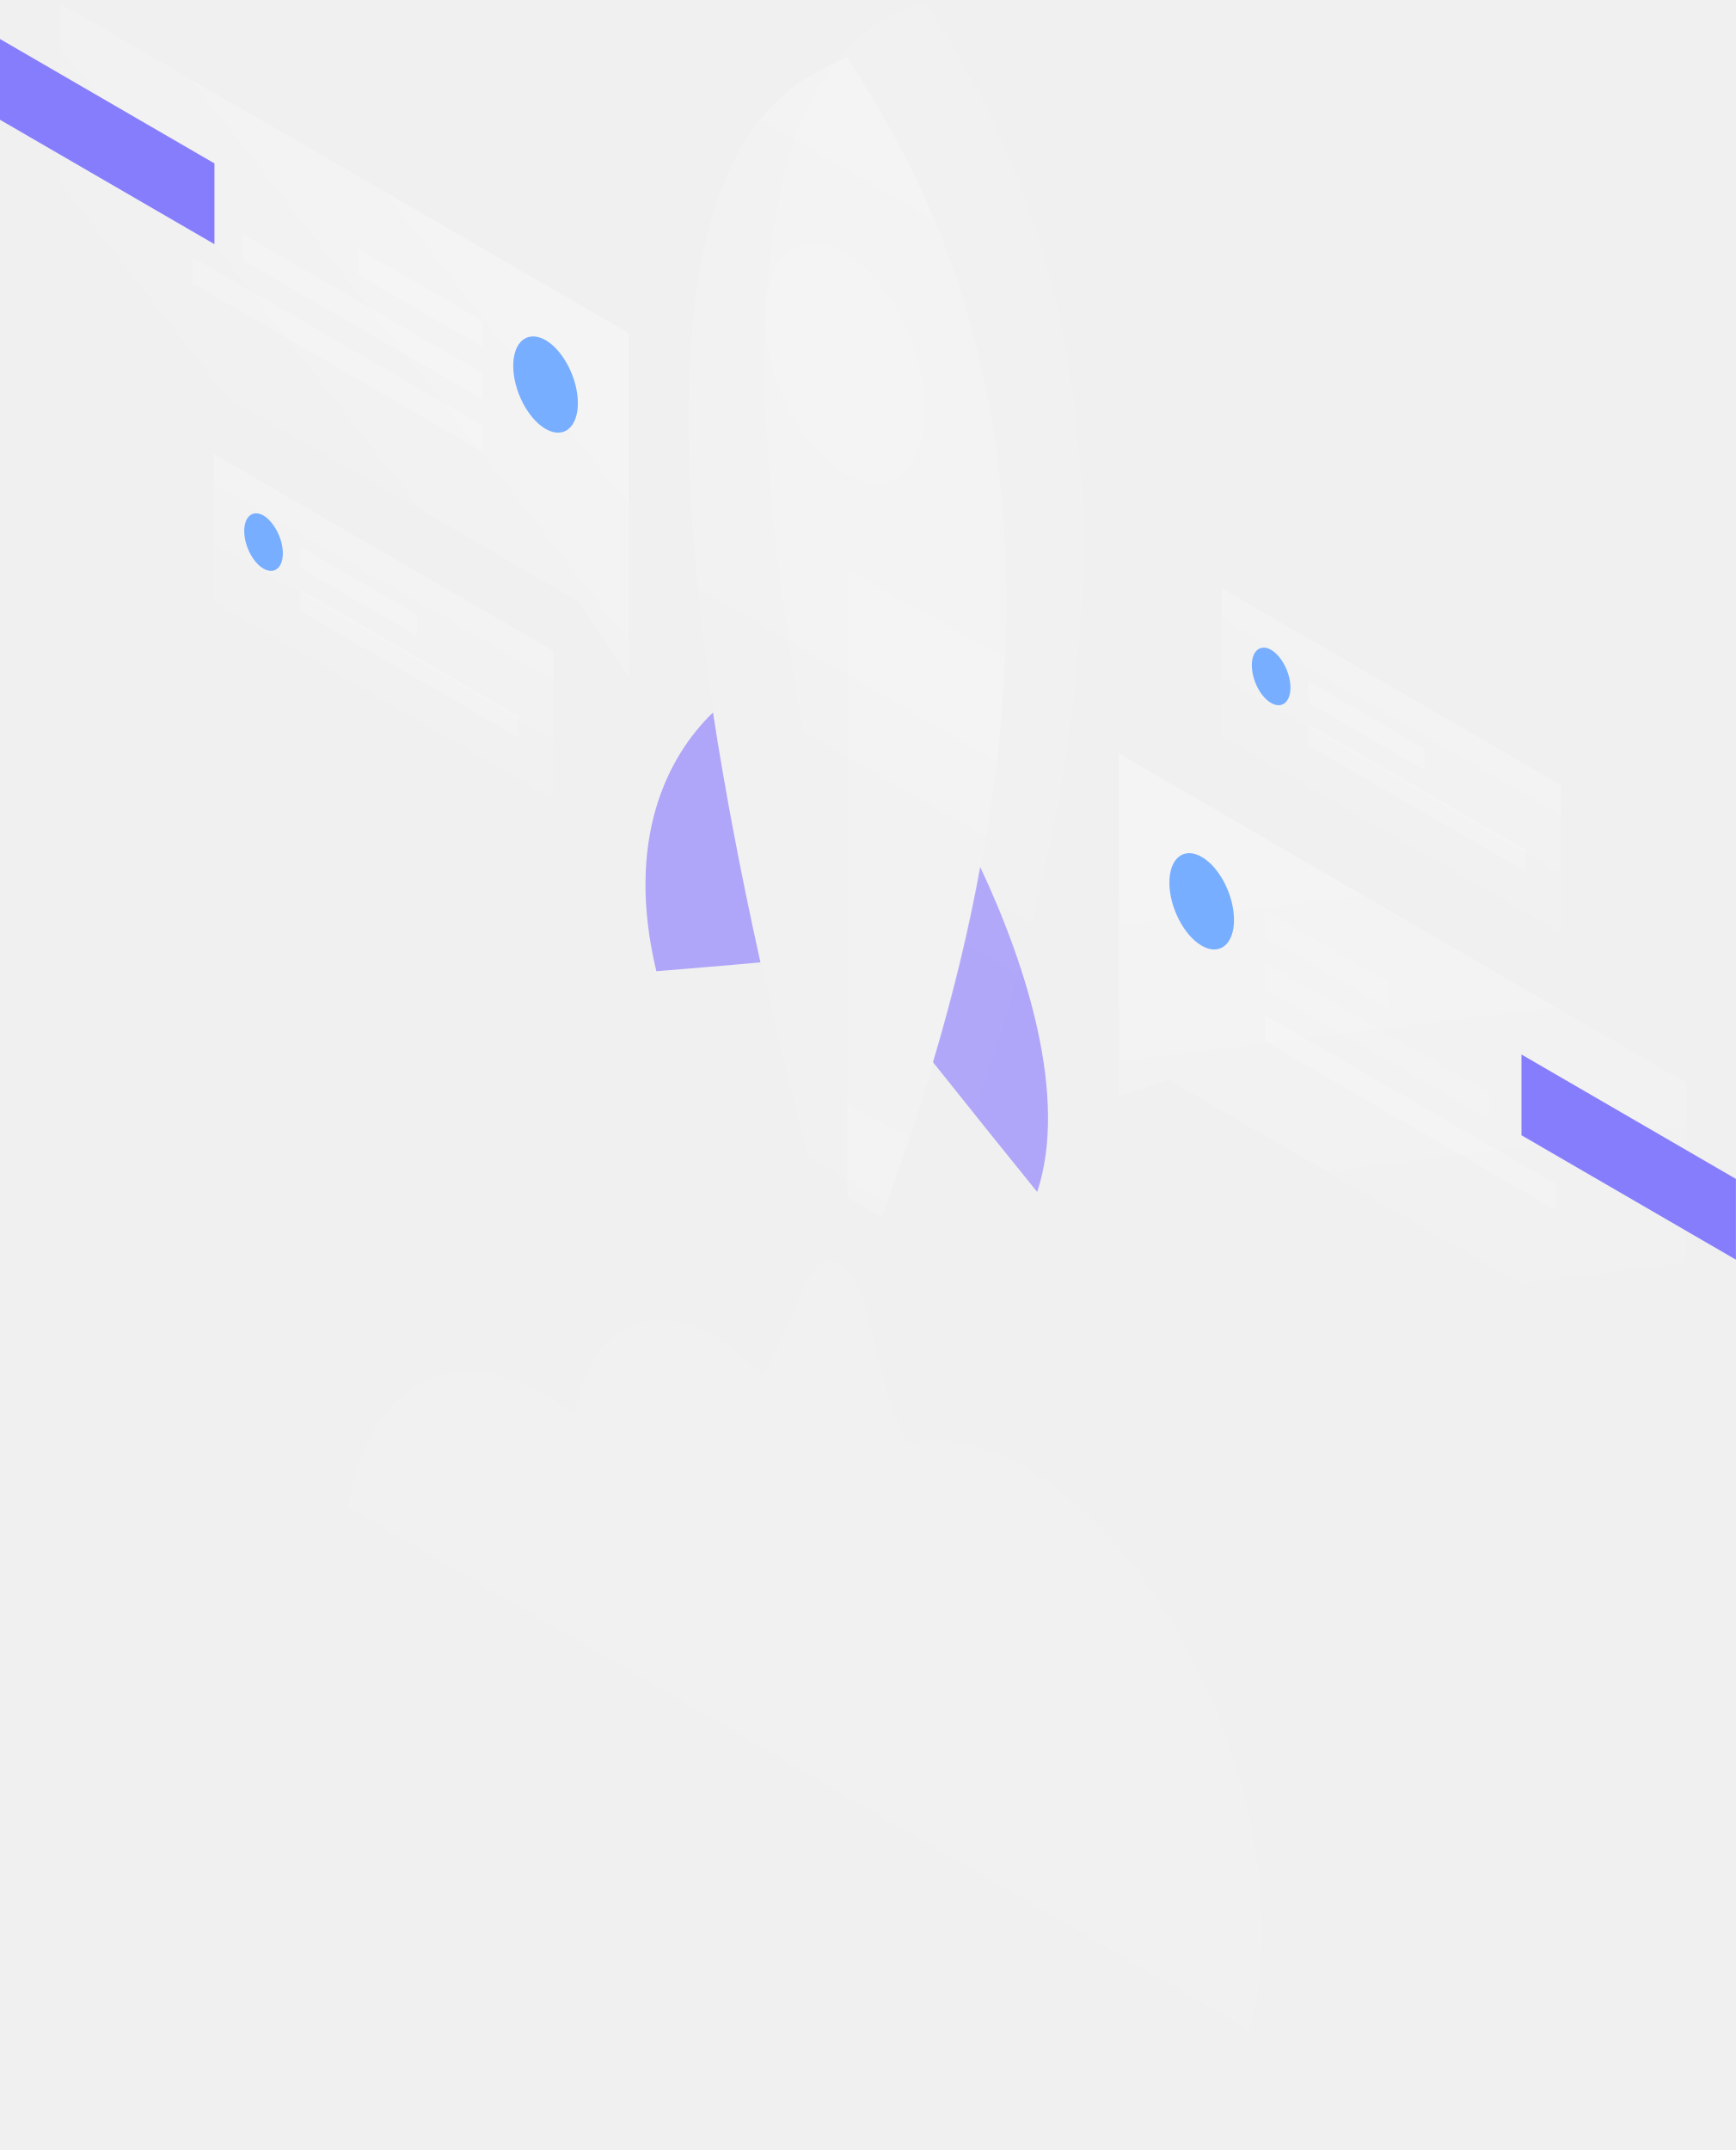
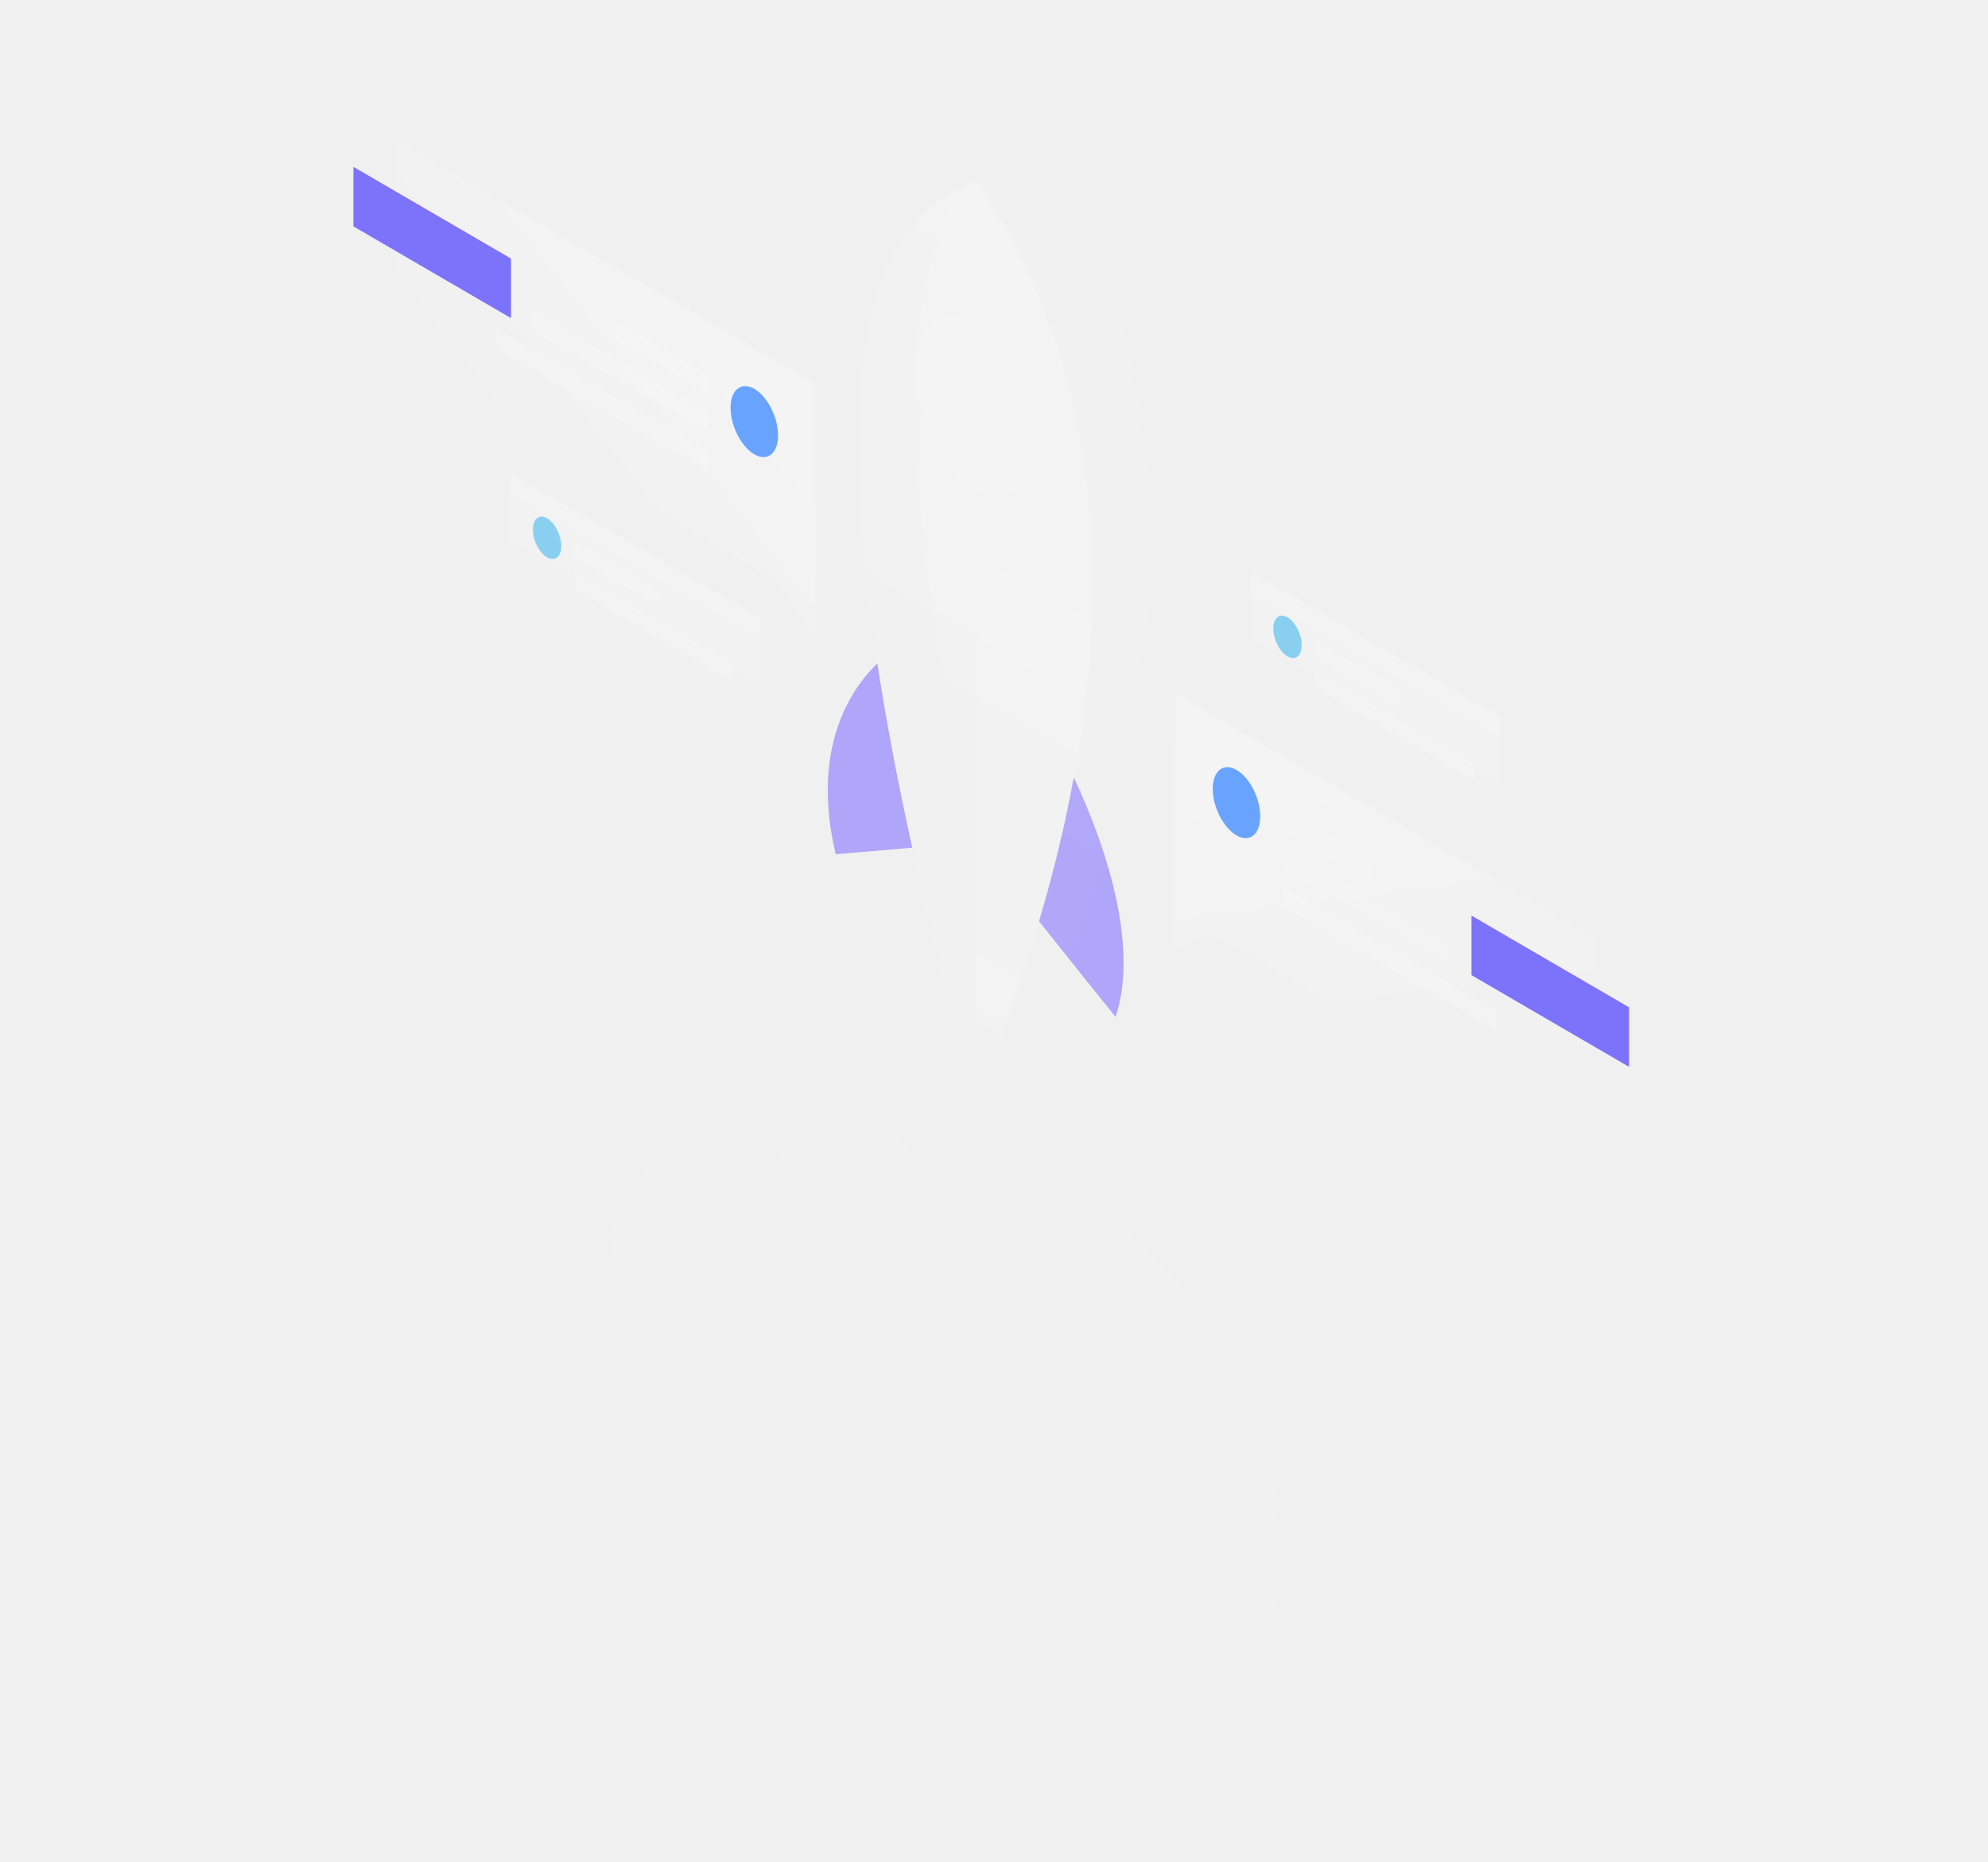
- <svg xmlns="http://www.w3.org/2000/svg" width="235" height="291" viewBox="0 0 235 291" fill="none">
-   <path d="M126.292 143.752C131.177 149.888 136.603 156.623 140.409 161.332C144.642 148.547 138.989 130.681 132.683 117.325C131.177 125.63 129.075 134.42 126.292 143.752Z" fill="#AFA5F9" />
-   <path d="M96.523 96.434C90.245 102.484 84.621 113.786 88.853 131.452C92.659 131.138 98.056 130.71 102.942 130.253C100.158 117.696 98.056 106.48 96.523 96.434Z" fill="#AFA5F9" />
-   <path opacity="0.2" d="M110.043 159.363C74.934 23.916 103.823 12.415 114.73 7.791C125.638 25.086 154.498 70.064 119.36 164.757L110.043 159.363Z" fill="url(#paint0_linear_0_437)" />
-   <path opacity="0.1" d="M120.383 151.572C85.274 16.153 114.134 4.623 125.07 0C135.978 17.295 164.838 62.273 129.7 156.966L120.383 151.572Z" fill="url(#paint1_linear_0_437)" />
-   <path opacity="0.15" d="M119.36 164.757C154.498 70.064 125.638 25.086 114.73 7.791V162.074L119.36 164.757Z" fill="url(#paint2_linear_0_437)" />
-   <path opacity="0.1" d="M125.184 55.48C125.184 63.728 120.355 67.609 114.39 64.156C108.425 60.703 103.596 51.199 103.596 42.952C103.596 34.704 108.425 30.822 114.39 34.276C120.355 37.729 125.184 47.232 125.184 55.48Z" fill="white" />
-   <path opacity="0.1" d="M123.053 195.408C120.582 191.356 119.389 186.219 118.338 181.709C117.116 176.515 116.094 172.092 113.537 170.979C110.612 169.694 109.305 172.948 107.459 177.457C106.379 180.111 105.101 183.251 103.226 186.133C101.209 183.993 99.079 182.223 96.835 180.939C87.433 175.488 79.593 180.197 77.746 191.441C76.468 190.471 75.19 189.586 73.883 188.816C58.8 180.083 46.585 189.986 46.585 210.991C46.585 231.967 58.8 256.054 73.855 264.787C88.484 273.263 100.442 264.159 101.124 244.439C103.879 249.576 107.544 253.885 111.606 256.225C112.657 256.825 113.679 257.281 114.645 257.567C120.497 270.495 129.217 281.625 138.96 287.276C156.572 297.493 170.86 285.963 170.888 261.534C170.888 237.104 156.6 208.993 138.989 198.776C133.166 195.408 127.74 194.381 123.053 195.408Z" fill="url(#paint3_linear_0_437)" />
-   <path opacity="0.3" d="M151.431 101.971L228.325 146.578L228.353 186.846L158.248 146.178L151.459 148.404L151.431 101.971Z" fill="url(#paint4_linear_0_437)" />
-   <path d="M205.969 153.655V142.725L235 159.563V170.494L205.969 153.655Z" fill="#867DFD" />
-   <path opacity="0.1" d="M171.201 123.232L188.046 132.993V136.532L171.201 126.771V123.232Z" fill="white" />
-   <path opacity="0.1" d="M171.229 130.31L201.623 147.948V151.486L171.229 133.849V130.31Z" fill="white" />
-   <path opacity="0.15" d="M171.229 137.388L210.571 160.219V163.758L171.229 140.927V137.388Z" fill="white" />
-   <path d="M167.054 124.517C167.054 127.827 165.094 129.397 162.679 127.998C160.265 126.6 158.305 122.776 158.305 119.465C158.305 116.155 160.265 114.585 162.679 115.983C165.122 117.382 167.054 121.206 167.054 124.517Z" fill="#78AEFF" />
-   <path opacity="0.3" d="M85.103 45.092L8.209 0.514L8.237 40.783L78.343 81.422L85.132 91.525L85.103 45.092Z" fill="url(#paint5_linear_0_437)" />
-   <path d="M0 16.21V5.28L29.031 22.118V33.048L0 16.21Z" fill="#867DFD" />
-   <path opacity="0.15" d="M65.333 43.437L48.489 33.676V37.215L65.333 46.976V43.437Z" fill="white" />
-   <path opacity="0.15" d="M65.333 50.514L32.865 31.678V35.217L65.333 54.053V50.514Z" fill="white" />
-   <path opacity="0.15" d="M65.333 57.592L25.991 34.761V38.3L65.333 61.131V57.592Z" fill="white" />
-   <path d="M69.48 49.516C69.48 52.826 71.44 56.651 73.855 58.049C76.269 59.447 78.229 57.878 78.229 54.567C78.229 51.257 76.269 47.432 73.855 46.034C71.44 44.664 69.48 46.205 69.48 49.516Z" fill="#78AEFF" />
-   <path opacity="0.2" d="M74.877 88.072L28.945 61.445V85.475L74.877 112.102V88.072Z" fill="url(#paint6_linear_0_437)" />
-   <path opacity="0.15" d="M40.705 74.031L56.442 83.163V86.046L40.705 76.913V74.031Z" fill="white" />
-   <path opacity="0.15" d="M40.705 79.824L70.134 96.891V99.802L40.705 82.735V79.824Z" fill="white" />
-   <path d="M38.291 74.887C38.291 76.856 37.126 77.798 35.677 76.97C34.229 76.143 33.064 73.859 33.064 71.862C33.064 69.892 34.229 68.951 35.677 69.778C37.098 70.635 38.291 72.918 38.291 74.887Z" fill="#78AEFF" />
-   <path opacity="0.2" d="M211.281 106.223L165.349 79.596V103.626L211.281 130.282V106.223Z" fill="url(#paint7_linear_0_437)" />
-   <path opacity="0.15" d="M177.109 92.21L192.846 101.343V104.225L177.109 95.093V92.21Z" fill="white" />
-   <path opacity="0.15" d="M177.138 98.004L206.566 115.07V117.981L177.138 100.915V98.004Z" fill="white" />
-   <path d="M174.695 93.067C174.695 95.036 173.53 95.978 172.081 95.15C170.633 94.322 169.468 92.039 169.468 90.041C169.468 88.072 170.633 87.13 172.081 87.958C173.53 88.814 174.695 91.097 174.695 93.067Z" fill="#78AEFF" />
+ <svg xmlns="http://www.w3.org/2000/svg" width="360" height="337" viewBox="0 0 360 337" fill="none">
+   <path d="M188.142 166.776C192.945 172.828 198.278 179.47 202.019 184.115C206.18 171.505 200.623 153.885 194.425 140.712C192.945 148.903 190.878 157.572 188.142 166.776Z" fill="#AFA5F9" />
+   <path d="M158.879 120.109C152.709 126.076 147.18 137.222 151.34 154.645C155.082 154.335 160.387 153.913 165.19 153.463C162.453 141.078 160.387 130.016 158.879 120.109Z" fill="#AFA5F9" />
+   <path opacity="0.2" d="M172.17 182.173C137.659 48.587 166.055 37.244 176.777 32.684C187.5 49.741 215.868 94.101 181.329 187.492L172.17 182.173Z" fill="url(#paint0_linear_603_21150)" />
+   <path opacity="0.1" d="M182.334 174.488C147.822 40.931 176.191 29.56 186.941 25C197.663 42.057 226.032 86.417 191.492 179.808L182.334 174.488Z" fill="url(#paint1_linear_603_21150)" />
+   <path opacity="0.15" d="M181.329 187.492C215.868 94.101 187.499 49.741 176.777 32.684V184.847L181.329 187.492Z" fill="url(#paint2_linear_603_21150)" />
+   <path opacity="0.1" d="M187.053 79.718C187.053 87.852 182.306 91.68 176.442 88.274C170.579 84.869 165.832 75.496 165.832 67.361C165.832 59.227 170.579 55.399 176.442 58.804C182.306 62.21 187.053 71.583 187.053 79.718Z" fill="white" />
+   <path opacity="0.1" d="M184.959 217.722C182.53 213.725 181.357 208.659 180.324 204.212C179.123 199.089 178.118 194.726 175.605 193.628C172.729 192.362 171.445 195.571 169.63 200.018C168.569 202.635 167.312 205.732 165.469 208.574C163.487 206.463 161.393 204.718 159.187 203.452C149.945 198.076 142.238 202.72 140.423 213.81C139.167 212.853 137.91 211.98 136.626 211.22C121.799 202.607 109.792 212.374 109.792 233.09C109.792 253.778 121.799 277.534 136.598 286.147C150.978 294.507 162.733 285.528 163.403 266.079C166.111 271.145 169.713 275.395 173.706 277.703C174.739 278.294 175.745 278.745 176.694 279.026C182.446 291.777 191.018 302.754 200.595 308.327C217.907 318.404 231.952 307.032 231.98 282.939C231.98 258.845 217.935 231.12 200.623 221.044C194.899 217.722 189.566 216.709 184.959 217.722Z" fill="url(#paint3_linear_603_21150)" />
+   <path opacity="0.3" d="M212.853 125.569L288.438 169.563L288.466 209.278L219.554 169.169L212.881 171.364L212.853 125.569Z" fill="url(#paint4_linear_603_21150)" />
+   <path d="M266.463 176.543V165.763L295 182.37V193.15L266.463 176.543Z" fill="#7D73FB" />
+   <path opacity="0.1" d="M232.287 146.539L248.845 156.165V159.655L232.287 150.029V146.539Z" fill="white" />
+   <path opacity="0.1" d="M232.315 153.519L262.192 170.914V174.404L232.315 157.009V153.519Z" fill="white" />
+   <path opacity="0.15" d="M232.315 160.5L270.987 183.017V186.507L232.315 163.99V160.5Z" fill="white" />
+   <path d="M228.21 147.805C228.21 151.07 226.284 152.618 223.91 151.239C221.537 149.86 219.61 146.088 219.61 142.823C219.61 139.558 221.537 138.01 223.91 139.389C226.312 140.768 228.21 144.54 228.21 147.805Z" fill="#68A4FF" />
+   <path opacity="0.3" d="M147.655 69.472L72.069 25.507L72.097 65.222L141.009 105.303L147.683 115.267L147.655 69.472Z" fill="url(#paint5_linear_603_21150)" />
+   <path d="M64 40.987V30.207L92.537 46.814V57.594L64 40.987Z" fill="#7D73FB" />
+   <path opacity="0.15" d="M128.221 67.84L111.663 58.213V61.704L128.221 71.33V67.84Z" fill="white" />
+   <path opacity="0.15" d="M128.221 74.82L96.306 56.243V59.733L128.221 78.31V74.82Z" fill="white" />
+   <path opacity="0.15" d="M128.221 81.8L89.549 59.283V62.773L128.221 85.291V81.8Z" fill="white" />
+   <path d="M132.297 73.835C132.297 77.1 134.224 80.872 136.597 82.251C138.971 83.63 140.897 82.082 140.897 78.817C140.897 75.552 138.971 71.78 136.597 70.401C134.224 69.05 132.297 70.57 132.297 73.835Z" fill="#68A4FF" />
+   <path opacity="0.2" d="M137.603 111.862L92.453 85.6V109.3L137.603 135.561V111.862Z" fill="url(#paint6_linear_603_21150)" />
+   <path opacity="0.15" d="M104.012 98.013L119.481 107.02V109.863L104.012 100.856V98.013Z" fill="white" />
+   <path opacity="0.15" d="M104.012 103.727L132.94 120.559V123.43L104.012 106.598V103.727Z" fill="white" />
+   <path d="M101.639 98.858C101.639 100.8 100.494 101.729 99.07 100.912C97.646 100.096 96.501 97.844 96.501 95.874C96.501 93.932 97.646 93.003 99.07 93.819C100.466 94.664 101.639 96.915 101.639 98.858Z" fill="#89D0F0" />
+   <path opacity="0.2" d="M271.685 129.763L226.535 103.502V127.202L271.685 153.491V129.763Z" fill="url(#paint7_linear_603_21150)" />
+   <path opacity="0.15" d="M238.095 115.943L253.564 124.95V127.793L238.095 118.786V115.943Z" fill="white" />
+   <path opacity="0.15" d="M238.123 121.657L267.05 138.488V141.359L238.123 124.528V121.657Z" fill="white" />
+   <path d="M235.721 116.787C235.721 118.729 234.576 119.658 233.152 118.842C231.728 118.026 230.583 115.774 230.583 113.804C230.583 111.862 231.728 110.933 233.152 111.749C234.576 112.593 235.721 114.845 235.721 116.787Z" fill="#89D0F0" />
  <defs>
-     <linearGradient id="paint0_linear_0_437" x1="155.661" y1="12.594" x2="66.739" y2="165.931" gradientUnits="userSpaceOnUse">
+     <linearGradient id="paint0_linear_603_21150" x1="217.012" y1="37.42" x2="129.167" y2="188.397" gradientUnits="userSpaceOnUse">
      <stop stop-color="white" />
      <stop offset="1" stop-color="white" stop-opacity="0" />
    </linearGradient>
-     <linearGradient id="paint1_linear_0_437" x1="165.998" y1="4.804" x2="77.076" y2="158.142" gradientUnits="userSpaceOnUse">
+     <linearGradient id="paint1_linear_603_21150" x1="227.173" y1="29.738" x2="139.328" y2="180.715" gradientUnits="userSpaceOnUse">
      <stop stop-color="white" />
      <stop offset="1" stop-color="white" stop-opacity="0" />
    </linearGradient>
-     <linearGradient id="paint2_linear_0_437" x1="139.195" y1="46.109" x2="70.541" y2="169.405" gradientUnits="userSpaceOnUse">
+     <linearGradient id="paint2_linear_603_21150" x1="200.826" y1="70.475" x2="132.997" y2="191.884" gradientUnits="userSpaceOnUse">
      <stop stop-color="white" stop-opacity="0" />
      <stop offset="1" stop-color="white" />
    </linearGradient>
-     <linearGradient id="paint3_linear_0_437" x1="132.783" y1="195.186" x2="94.375" y2="261.415" gradientUnits="userSpaceOnUse">
+     <linearGradient id="paint3_linear_603_21150" x1="194.523" y1="217.502" x2="156.581" y2="282.712" gradientUnits="userSpaceOnUse">
      <stop stop-color="white" />
      <stop offset="1" stop-color="white" stop-opacity="0" />
    </linearGradient>
-     <linearGradient id="paint4_linear_0_437" x1="184.469" y1="103.275" x2="194.504" y2="184.276" gradientUnits="userSpaceOnUse">
+     <linearGradient id="paint4_linear_603_21150" x1="245.329" y1="126.855" x2="255.258" y2="206.735" gradientUnits="userSpaceOnUse">
      <stop stop-color="white" />
      <stop offset="1" stop-color="white" stop-opacity="0" />
    </linearGradient>
-     <linearGradient id="paint5_linear_0_437" x1="68.334" y1="28.967" x2="28.487" y2="60.021" gradientUnits="userSpaceOnUse">
+     <linearGradient id="paint5_linear_603_21150" x1="131.171" y1="53.569" x2="91.904" y2="84.069" gradientUnits="userSpaceOnUse">
      <stop stop-color="white" />
      <stop offset="1" stop-color="white" stop-opacity="0" />
    </linearGradient>
-     <linearGradient id="paint6_linear_0_437" x1="57.087" y1="77.749" x2="46.655" y2="95.736" gradientUnits="userSpaceOnUse">
+     <linearGradient id="paint6_linear_603_21150" x1="120.115" y1="101.68" x2="109.81" y2="119.391" gradientUnits="userSpaceOnUse">
      <stop stop-color="white" />
      <stop offset="1" stop-color="white" stop-opacity="0" />
    </linearGradient>
-     <linearGradient id="paint7_linear_0_437" x1="193.508" y1="95.921" x2="183.077" y2="113.909" gradientUnits="userSpaceOnUse">
+     <linearGradient id="paint7_linear_603_21150" x1="254.214" y1="119.603" x2="243.909" y2="137.314" gradientUnits="userSpaceOnUse">
      <stop stop-color="white" />
      <stop offset="1" stop-color="white" stop-opacity="0" />
    </linearGradient>
  </defs>
</svg>
